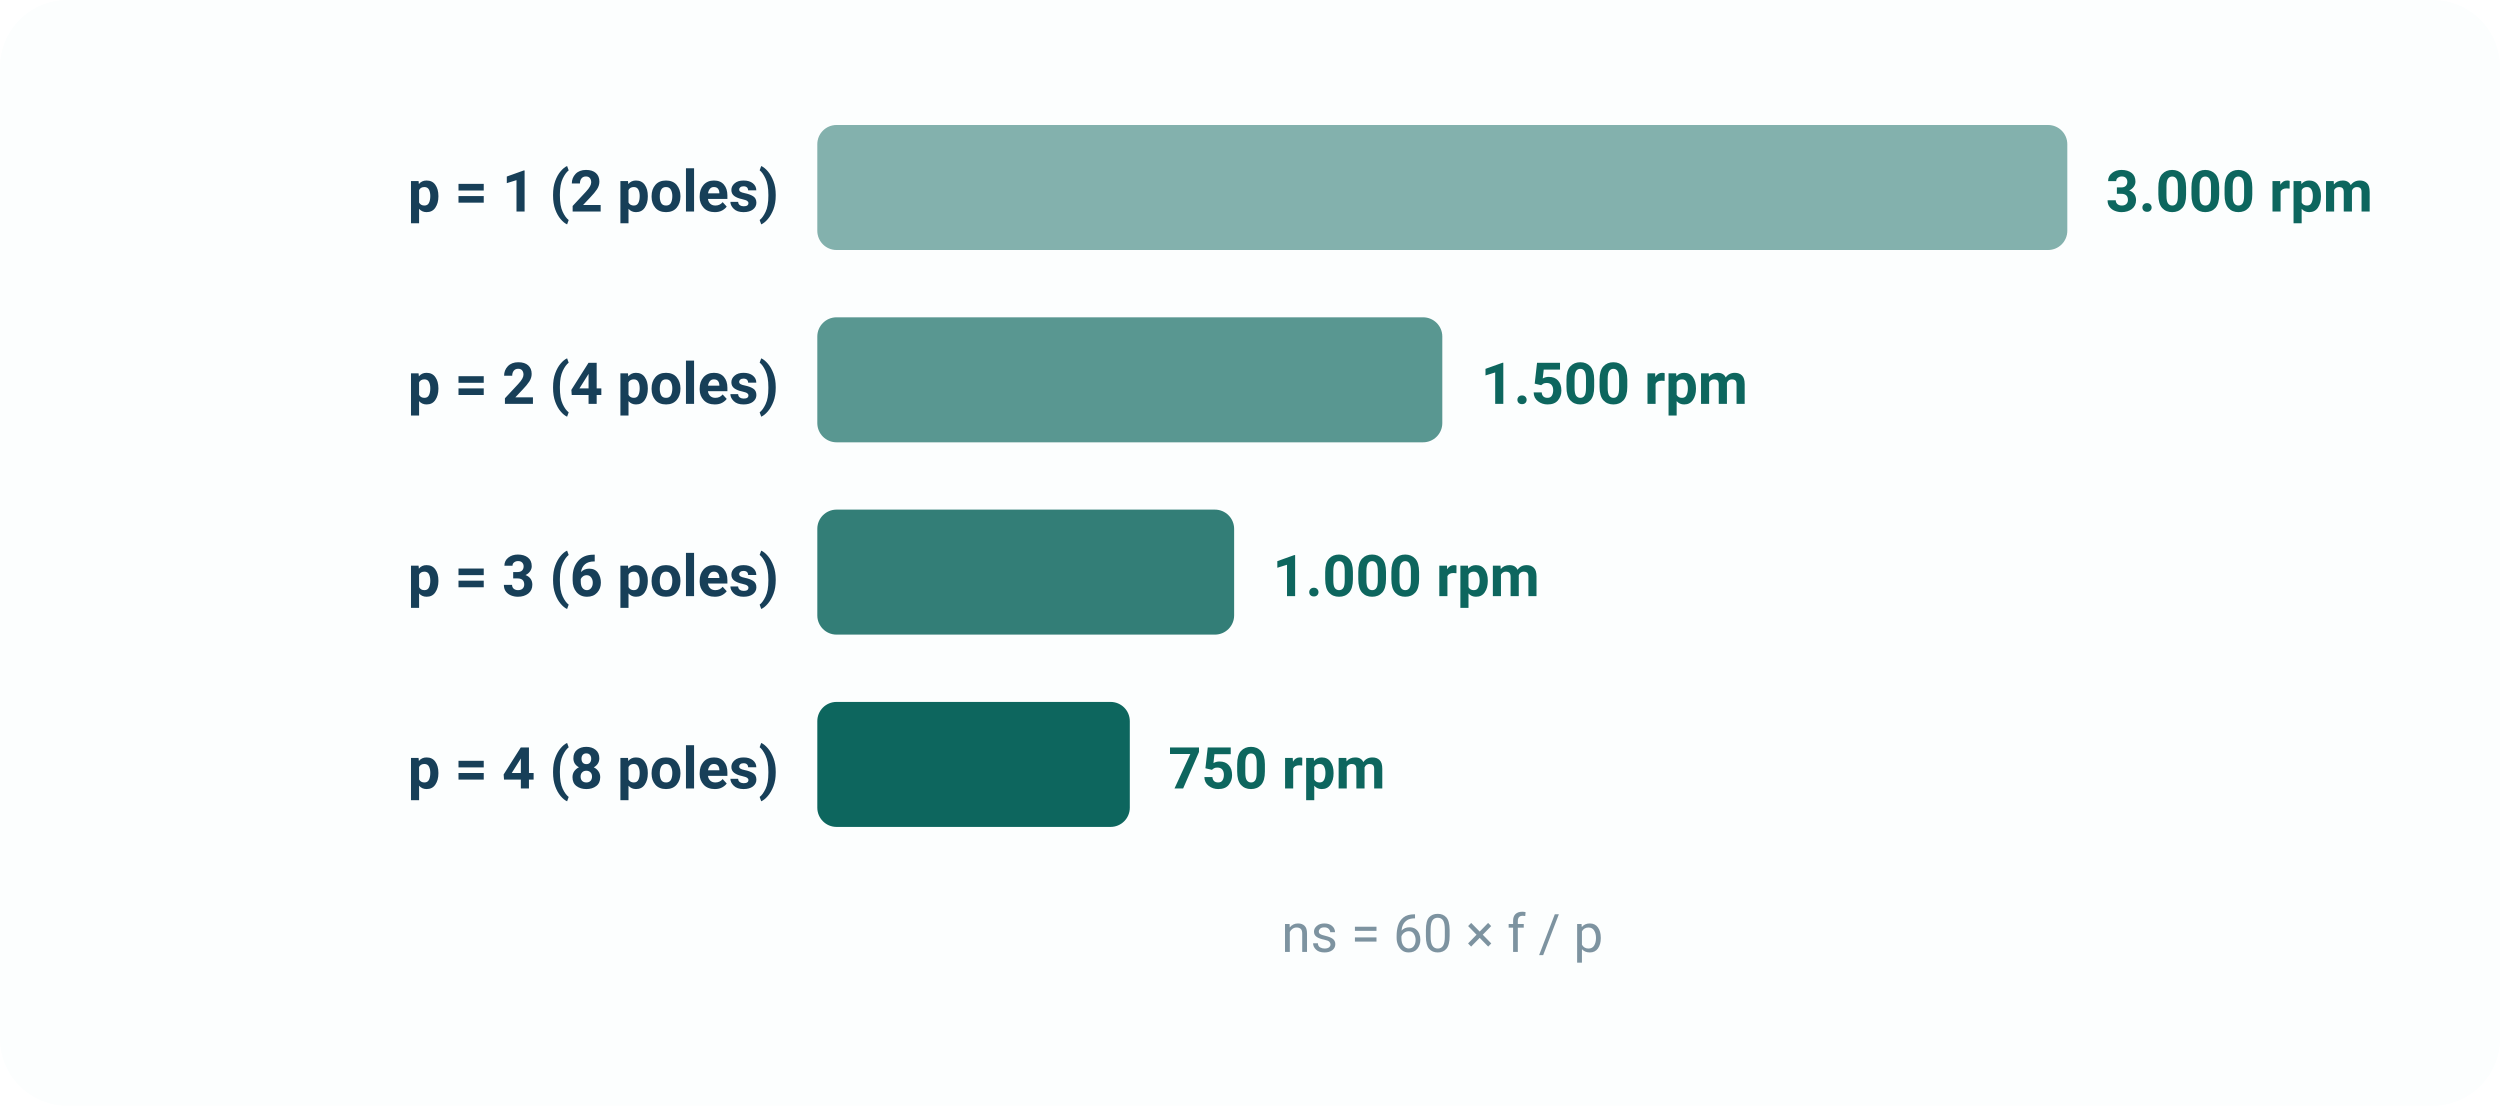
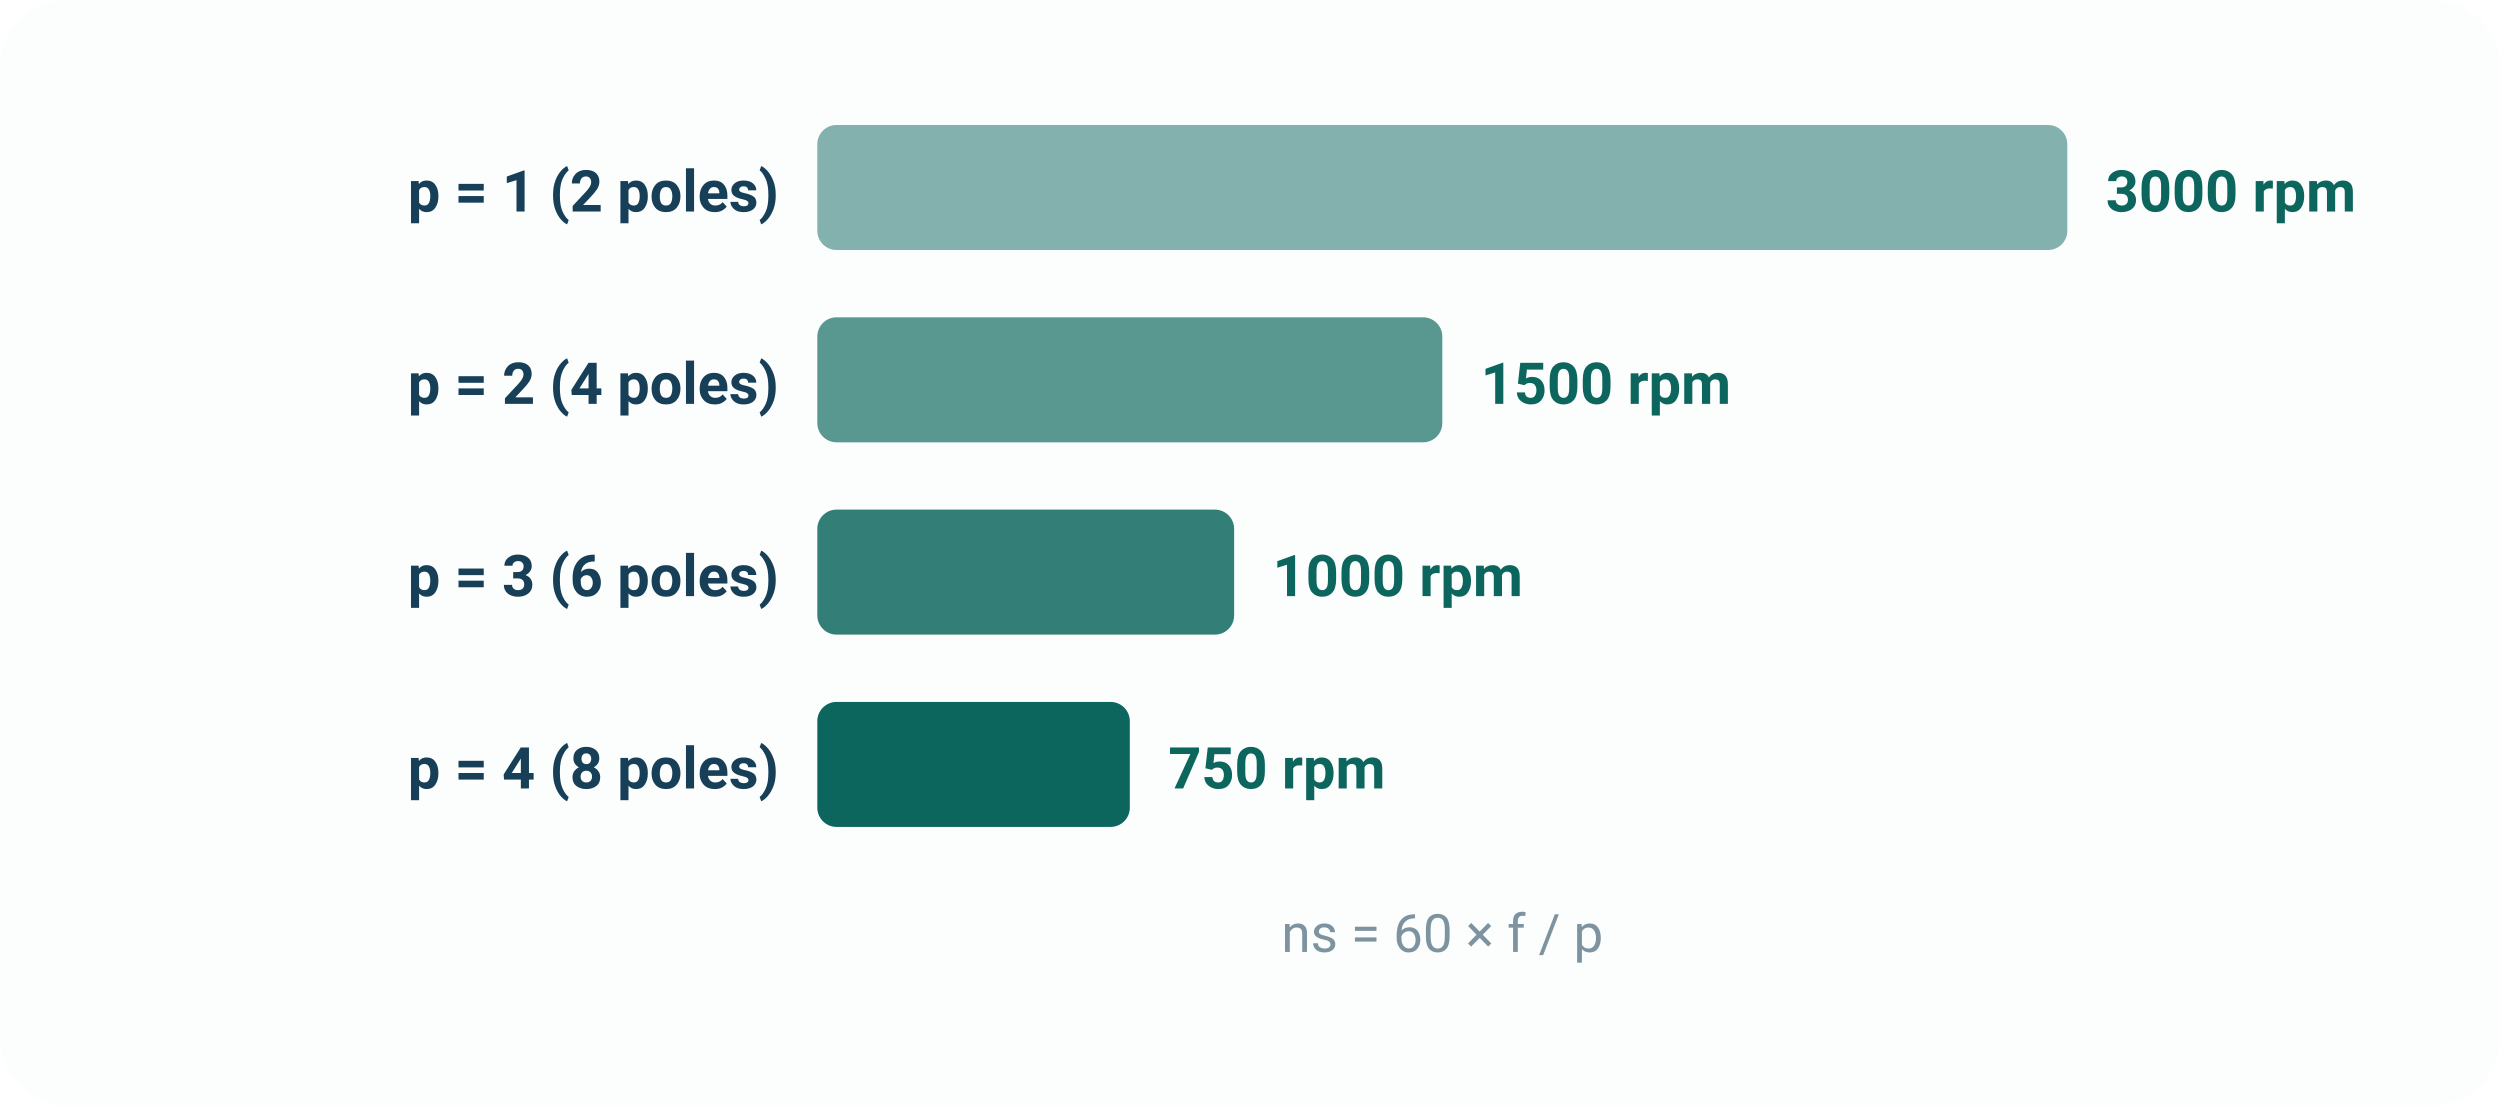
<svg xmlns="http://www.w3.org/2000/svg" viewBox="0 0 520 230" width="520" height="230" role="img" font-family="system-ui, -apple-system, Segoe UI, Roboto, sans-serif">
  <rect width="520" height="230" rx="14" fill="#fcfefe" />
  <rect x="170" y="26" width="260" height="26" rx="4" fill="#0d665e" opacity="0.51" />
  <text x="162" y="44" text-anchor="end" font-size="12" font-weight="600" fill="#173f58">p = 1 (2 poles)</text>
-   <text x="438" y="44" text-anchor="start" font-size="12" font-weight="600" fill="#0d665e">3.000 rpm</text>
+   <text x="438" y="44" text-anchor="start" font-size="12" font-weight="600" fill="#0d665e">3000 rpm</text>
  <rect x="170" y="66" width="130" height="26" rx="4" fill="#0d665e" opacity="0.68" />
  <text x="162" y="84" text-anchor="end" font-size="12" font-weight="600" fill="#173f58">p = 2 (4 poles)</text>
-   <text x="308" y="84" text-anchor="start" font-size="12" font-weight="600" fill="#0d665e">1.500 rpm</text>
+   <text x="308" y="84" text-anchor="start" font-size="12" font-weight="600" fill="#0d665e">1500 rpm</text>
  <rect x="170" y="106" width="86.7" height="26" rx="4" fill="#0d665e" opacity="0.84" />
  <text x="162" y="124" text-anchor="end" font-size="12" font-weight="600" fill="#173f58">p = 3 (6 poles)</text>
-   <text x="264.7" y="124" text-anchor="start" font-size="12" font-weight="600" fill="#0d665e">1.000 rpm</text>
+   <text x="264.7" y="124" text-anchor="start" font-size="12" font-weight="600" fill="#0d665e">1000 rpm</text>
  <rect x="170" y="146" width="65" height="26" rx="4" fill="#0d665e" opacity="1.00" />
  <text x="162" y="164" text-anchor="end" font-size="12" font-weight="600" fill="#173f58">p = 4 (8 poles)</text>
  <text x="243" y="164" text-anchor="start" font-size="12" font-weight="600" fill="#0d665e">750 rpm</text>
  <text x="300" y="198" text-anchor="middle" font-size="11" font-weight="400" fill="#7d93a0">ns = 60 × f / p</text>
</svg>
